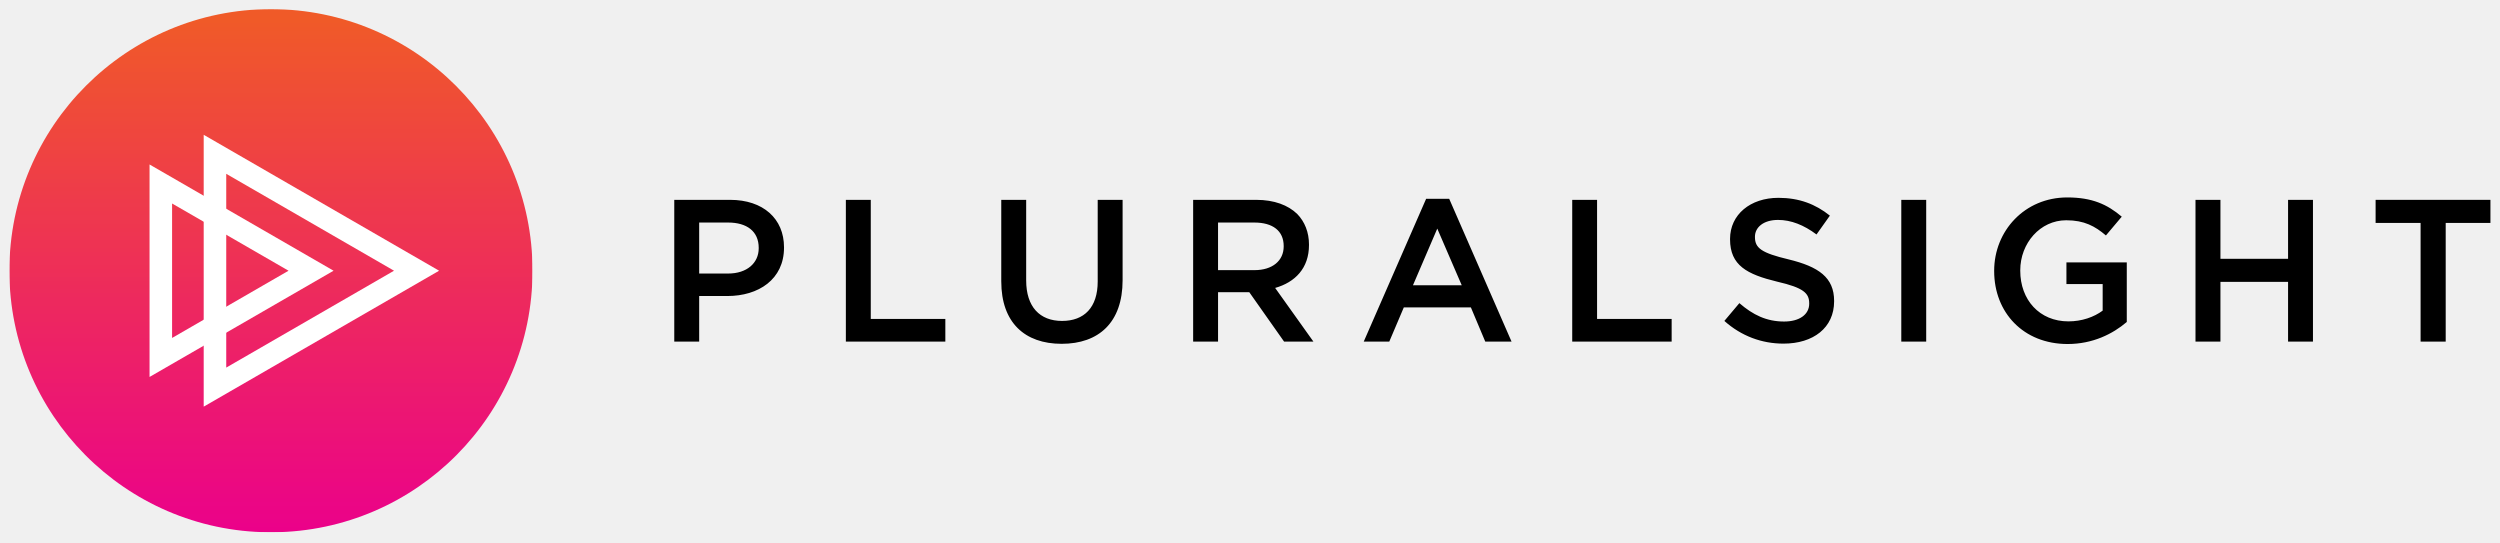
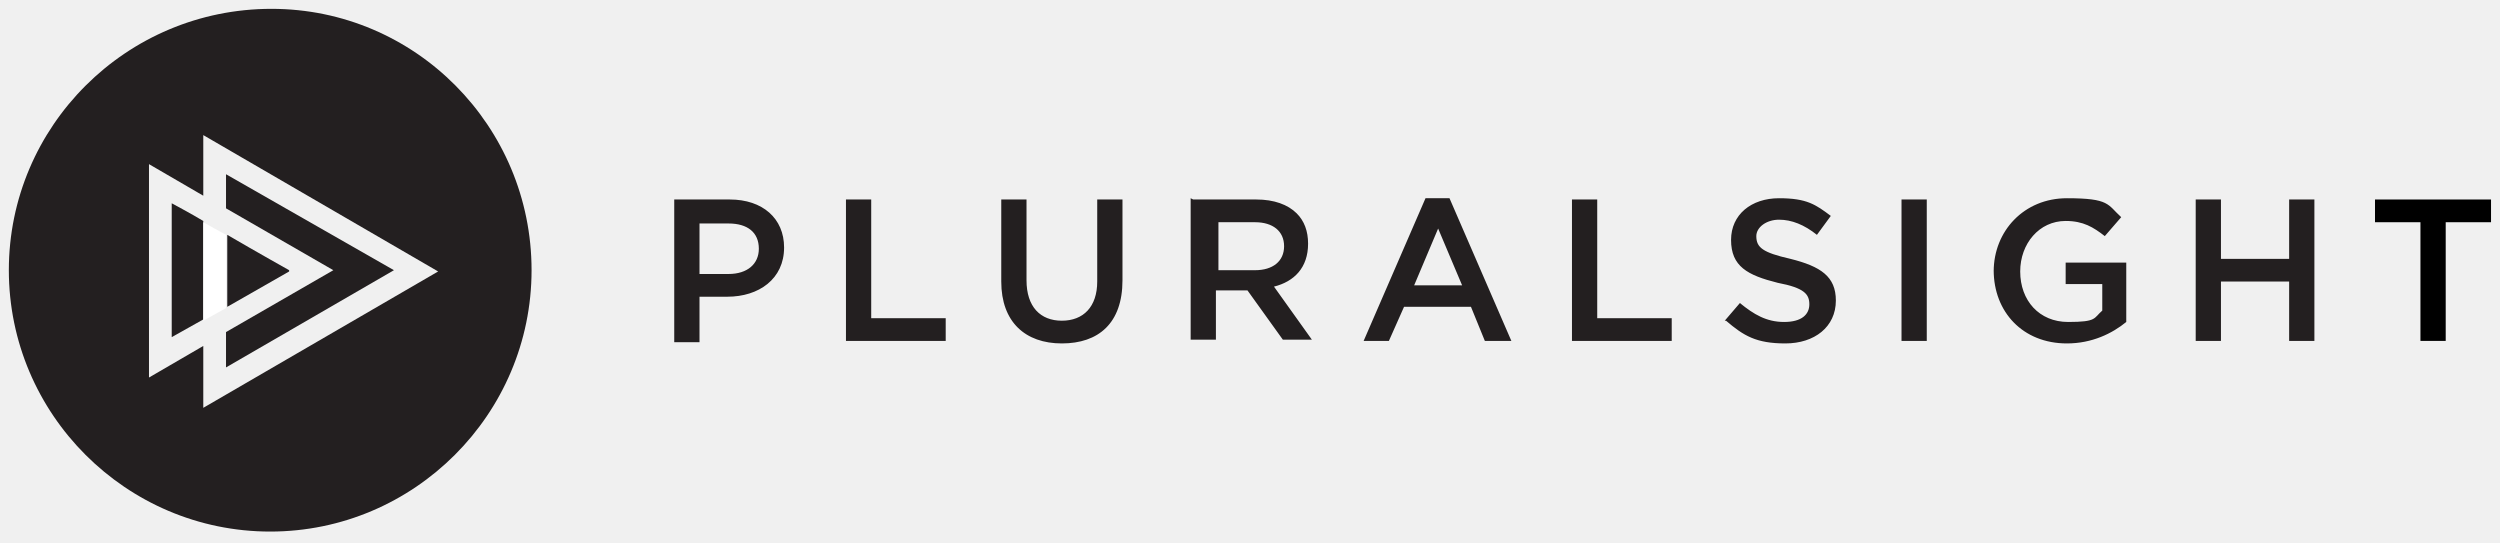
- <svg xmlns="http://www.w3.org/2000/svg" xmlns:xlink="http://www.w3.org/1999/xlink" width="198" height="43">
+ <svg xmlns="http://www.w3.org/2000/svg" id="Layer_1" version="1.1" viewBox="0 0 198 43">
  <defs>
-     <path d="M.742 21.441c0 11.38 9.172 20.618 20.531 20.715h.368C33 42.06 42.176 32.82 42.176 21.441 42.176 10 32.898.723 21.457.723S.742 10 .742 21.44" id="a" />
-     <linearGradient x1="49.997%" y1=".003%" x2="49.997%" y2="100.002%" id="b">
-       <stop stop-color="#F05A28" offset="0%" />
-       <stop stop-color="#F05A28" offset="1.563%" />
-       <stop stop-color="#F05A28" offset="2.344%" />
-       <stop stop-color="#F05929" offset="3.125%" />
-       <stop stop-color="#F0582A" offset="3.906%" />
-       <stop stop-color="#F0582B" offset="4.688%" />
-       <stop stop-color="#F0572C" offset="5.469%" />
-       <stop stop-color="#F0562C" offset="6.25%" />
-       <stop stop-color="#F0552D" offset="7.031%" />
-       <stop stop-color="#F0552E" offset="7.813%" />
-       <stop stop-color="#F0542F" offset="8.594%" />
-       <stop stop-color="#F0532F" offset="9.375%" />
-       <stop stop-color="#F05330" offset="10.156%" />
-       <stop stop-color="#F05231" offset="10.938%" />
-       <stop stop-color="#F05132" offset="11.719%" />
-       <stop stop-color="#EF5033" offset="12.5%" />
-       <stop stop-color="#EF5033" offset="13.281%" />
-       <stop stop-color="#EF4F34" offset="14.063%" />
-       <stop stop-color="#EF4E35" offset="14.844%" />
-       <stop stop-color="#EF4E36" offset="15.625%" />
-       <stop stop-color="#EF4D36" offset="16.406%" />
-       <stop stop-color="#EF4C37" offset="17.188%" />
-       <stop stop-color="#EF4B38" offset="17.969%" />
-       <stop stop-color="#EF4B39" offset="18.75%" />
-       <stop stop-color="#EF4A3A" offset="19.531%" />
-       <stop stop-color="#EF493A" offset="20.313%" />
-       <stop stop-color="#EF493B" offset="21.094%" />
-       <stop stop-color="#EF483C" offset="21.875%" />
-       <stop stop-color="#EF473D" offset="22.656%" />
-       <stop stop-color="#EF463D" offset="23.438%" />
-       <stop stop-color="#EF463E" offset="24.219%" />
-       <stop stop-color="#EF453F" offset="25%" />
-       <stop stop-color="#EF4440" offset="25.781%" />
-       <stop stop-color="#EF4441" offset="26.563%" />
-       <stop stop-color="#EF4341" offset="27.344%" />
-       <stop stop-color="#EF4242" offset="28.125%" />
-       <stop stop-color="#EF4143" offset="28.906%" />
-       <stop stop-color="#EF4144" offset="29.688%" />
-       <stop stop-color="#EF4045" offset="30.469%" />
-       <stop stop-color="#EF3F45" offset="31.25%" />
-       <stop stop-color="#EE3F46" offset="32.031%" />
-       <stop stop-color="#EE3E47" offset="32.813%" />
-       <stop stop-color="#EE3D48" offset="33.594%" />
-       <stop stop-color="#EE3C48" offset="34.375%" />
-       <stop stop-color="#EE3C49" offset="35.156%" />
-       <stop stop-color="#EE3B4A" offset="35.938%" />
-       <stop stop-color="#EE3A4B" offset="36.719%" />
-       <stop stop-color="#EE3A4C" offset="37.5%" />
-       <stop stop-color="#EE394C" offset="38.281%" />
-       <stop stop-color="#EE384D" offset="39.063%" />
-       <stop stop-color="#EE384E" offset="39.844%" />
-       <stop stop-color="#EE374F" offset="40.625%" />
-       <stop stop-color="#EE364F" offset="41.406%" />
-       <stop stop-color="#EE3550" offset="42.188%" />
-       <stop stop-color="#EE3551" offset="42.969%" />
-       <stop stop-color="#EE3452" offset="43.75%" />
-       <stop stop-color="#EE3353" offset="44.531%" />
-       <stop stop-color="#EE3353" offset="45.313%" />
-       <stop stop-color="#EE3254" offset="46.094%" />
-       <stop stop-color="#EE3155" offset="46.875%" />
-       <stop stop-color="#EE3056" offset="47.656%" />
-       <stop stop-color="#EE3057" offset="48.438%" />
-       <stop stop-color="#EE2F57" offset="49.219%" />
-       <stop stop-color="#EE2E58" offset="50%" />
-       <stop stop-color="#EE2E59" offset="50.781%" />
-       <stop stop-color="#ED2D5A" offset="51.563%" />
-       <stop stop-color="#ED2C5A" offset="52.344%" />
-       <stop stop-color="#ED2B5B" offset="53.125%" />
-       <stop stop-color="#ED2B5C" offset="53.906%" />
-       <stop stop-color="#ED2A5D" offset="54.688%" />
-       <stop stop-color="#ED295E" offset="55.469%" />
-       <stop stop-color="#ED295E" offset="56.25%" />
-       <stop stop-color="#ED285F" offset="57.031%" />
-       <stop stop-color="#ED2760" offset="57.813%" />
-       <stop stop-color="#ED2661" offset="58.594%" />
-       <stop stop-color="#ED2661" offset="59.375%" />
-       <stop stop-color="#ED2562" offset="60.156%" />
-       <stop stop-color="#ED2463" offset="60.938%" />
-       <stop stop-color="#ED2464" offset="61.719%" />
-       <stop stop-color="#ED2365" offset="62.5%" />
-       <stop stop-color="#ED2265" offset="63.281%" />
-       <stop stop-color="#ED2166" offset="64.063%" />
-       <stop stop-color="#ED2167" offset="64.844%" />
-       <stop stop-color="#ED2068" offset="65.625%" />
-       <stop stop-color="#ED1F69" offset="66.406%" />
-       <stop stop-color="#ED1F69" offset="67.188%" />
-       <stop stop-color="#ED1E6A" offset="67.969%" />
-       <stop stop-color="#ED1D6B" offset="68.75%" />
-       <stop stop-color="#ED1C6C" offset="69.531%" />
-       <stop stop-color="#ED1C6C" offset="70.313%" />
-       <stop stop-color="#ED1B6D" offset="71.094%" />
-       <stop stop-color="#EC1A6E" offset="71.875%" />
-       <stop stop-color="#EC1A6F" offset="72.656%" />
-       <stop stop-color="#EC1970" offset="73.438%" />
-       <stop stop-color="#EC1870" offset="74.219%" />
-       <stop stop-color="#EC1871" offset="75%" />
-       <stop stop-color="#EC1772" offset="75.781%" />
-       <stop stop-color="#EC1673" offset="76.563%" />
-       <stop stop-color="#EC1573" offset="77.344%" />
-       <stop stop-color="#EC1574" offset="78.125%" />
-       <stop stop-color="#EC1475" offset="78.906%" />
-       <stop stop-color="#EC1376" offset="79.688%" />
-       <stop stop-color="#EC1377" offset="80.469%" />
-       <stop stop-color="#EC1277" offset="81.25%" />
-       <stop stop-color="#EC1178" offset="82.031%" />
-       <stop stop-color="#EC1079" offset="82.813%" />
-       <stop stop-color="#EC107A" offset="83.594%" />
-       <stop stop-color="#EC0F7B" offset="84.375%" />
-       <stop stop-color="#EC0E7B" offset="85.156%" />
-       <stop stop-color="#EC0E7C" offset="85.938%" />
-       <stop stop-color="#EC0D7D" offset="86.719%" />
-       <stop stop-color="#EC0C7E" offset="87.5%" />
-       <stop stop-color="#EC0B7E" offset="88.281%" />
-       <stop stop-color="#EC0B7F" offset="89.063%" />
-       <stop stop-color="#EC0A80" offset="89.844%" />
-       <stop stop-color="#EC0981" offset="90.625%" />
-       <stop stop-color="#EB0982" offset="91.406%" />
-       <stop stop-color="#EB0882" offset="92.188%" />
-       <stop stop-color="#EB0783" offset="92.969%" />
-       <stop stop-color="#EB0684" offset="93.75%" />
-       <stop stop-color="#EB0685" offset="94.531%" />
-       <stop stop-color="#EB0585" offset="95.313%" />
-       <stop stop-color="#EB0486" offset="96.094%" />
-       <stop stop-color="#EB0487" offset="96.875%" />
-       <stop stop-color="#EB0388" offset="97.656%" />
-       <stop stop-color="#EB0289" offset="98.438%" />
-       <stop stop-color="#EB0189" offset="99.219%" />
-       <stop stop-color="#EB018A" offset="100%" />
-     </linearGradient>
-     <path id="d" d="M0 0h9.262v13H0z" />
+     <style>
+       .st0, .st1 {
+         fill: #fff;
+       }
+ 
+       .st2 {
+         mask: url(#mask);
+       }
+ 
+       .st1 {
+         fill-rule: evenodd;
+       }
+ 
+       .st3 {
+         fill: #231f20;
+       }
+     </style>
+     <mask id="mask" x="188" y="15" width="9.3" height="13" maskUnits="userSpaceOnUse">
+       <g id="e">
+         <path id="d" class="st1" d="M188,15h9.3v13h-9.3v-13Z" />
+       </g>
+     </mask>
  </defs>
-   <g fill="none" fill-rule="evenodd">
-     <mask id="c" fill="#fff">
-       <use xlink:href="#a" />
-     </mask>
-     <path fill="url(#b)" fill-rule="nonzero" mask="url(#c)" d="M42.176.723H.742v41.433h41.434z" />
-     <path d="M16.133 10.676v21.531l18.644-10.766-18.644-10.765zm1.785 3.09l13.289 7.675-13.289 7.672V13.766z" fill="#FFF" fill-rule="nonzero" />
-     <path d="M11.844 13.027l14.574 8.414-14.574 8.414V13.027zm1.785 3.09v10.649l9.223-5.325-9.223-5.324z" fill="#FFF" fill-rule="nonzero" />
-     <path d="M53.402 15.828h4.426c2.613 0 4.266 1.492 4.266 3.754v.031c0 2.516-2.02 3.832-4.489 3.832h-2.23v3.61h-1.973V15.828zm4.266 5.836c1.492 0 2.422-.832 2.422-2.004v-.031c0-1.313-.945-2.004-2.422-2.004h-2.293v4.04h2.293v-.001zm9.324-5.836h1.973v9.43h5.906v1.797h-7.879zM79.3 22.293v-6.465h1.973v6.383c0 2.086 1.075 3.207 2.84 3.207 1.75 0 2.825-1.059 2.825-3.125v-6.465h1.972v6.367c0 3.352-1.894 5.035-4.828 5.035-2.922 0-4.781-1.683-4.781-4.937H79.3zm15.196-6.465H99.5c1.414 0 2.52.418 3.242 1.121.594.61.93 1.446.93 2.422v.035c0 1.844-1.106 2.95-2.68 3.399l3.031 4.25H101.7l-2.758-3.914H96.47v3.914h-1.973V15.828h-.001zm4.86 5.567c1.414 0 2.312-.739 2.312-1.88v-.03c0-1.204-.867-1.86-2.324-1.86h-2.875v3.77h2.887zm13.594-5.649h1.827l4.938 11.309h-2.082l-1.14-2.711h-5.31l-1.152 2.71h-2.023l4.941-11.308h.001zm2.82 6.848l-1.938-4.489-1.926 4.489h3.864zm8.75-6.766h1.968v9.43h5.907v1.797h-7.875zm12.05 9.59l1.188-1.41c1.074.93 2.148 1.457 3.543 1.457 1.219 0 1.988-.559 1.988-1.41v-.032c0-.804-.45-1.234-2.531-1.714-2.39-.579-3.738-1.286-3.738-3.352v-.035c0-1.926 1.605-3.254 3.832-3.254 1.636 0 2.933.496 4.074 1.41l-1.059 1.492c-1.008-.754-2.02-1.152-3.047-1.152-1.156 0-1.828.59-1.828 1.328v.031c0 .868.512 1.254 2.664 1.766 2.371.578 3.606 1.426 3.606 3.289v.031c0 2.102-1.653 3.352-4.008 3.352-1.715 0-3.336-.594-4.684-1.797zm14.012-9.59h1.973v11.227h-1.973zm7.356 5.645v-.032c0-3.144 2.406-5.804 5.789-5.804 1.957 0 3.16.543 4.316 1.523l-1.254 1.488c-.863-.734-1.715-1.203-3.144-1.203-2.067 0-3.641 1.817-3.641 3.965v.031c0 2.309 1.523 4.012 3.816 4.012 1.063 0 2.024-.34 2.711-.851V22.5h-2.87v-1.719h4.78V25.5c-1.105.945-2.695 1.746-4.683 1.746-3.512 0-5.82-2.5-5.82-5.773zm15.945-5.645h1.976v4.668h5.356v-4.668h1.972v11.227h-1.972v-4.73h-5.356v4.73h-1.976z" fill="#000" fill-rule="nonzero" />
-     <g transform="translate(188 15)">
-       <mask id="e" fill="#fff">
-         <use xlink:href="#d" />
-       </mask>
-       <path fill="#000" fill-rule="nonzero" mask="url(#e)" d="M.148.828v1.828h3.563v9.399h1.988V2.656h3.559V.828z" />
-     </g>
+   <g>
+     <path class="st3" d="M13.6,16.1v10.6l2.5-1.4v-7.8c-1-.6-2.5-1.4-2.5-1.4Z" />
+     <polygon class="st3" points="17.9 26.3 17.9 29.1 31.2 21.4 17.9 13.8 17.9 16.5 26.4 21.4 17.9 26.3" />
+     <path class="st3" d="M21.5.7C10,.7.7,10,.7,21.4s9.3,20.7,20.7,20.7,20.7-9.3,20.7-20.7S32.9.7,21.5.7ZM16.1,32.2v-4.8l-4.3,2.5V13l4.3,2.5v-4.8l18.6,10.8-18.6,10.8Z" />
+     <path class="st3" d="M22.9,21.4s-2.5-1.4-4.9-2.8v5.7l4.9-2.8Z" />
+   </g>
+   <path class="st0" d="M17.9,18.6c-.9-.5-1.1-.6-1.8-1v7.8l1.8-1v-5.7Z" />
+   <path class="st3" d="M53.4,15.8h4.4c2.6,0,4.3,1.5,4.3,3.8h0c0,2.5-2,3.9-4.5,3.9h-2.2v3.6h-2v-11.2ZM57.7,21.7c1.5,0,2.4-.8,2.4-2h0c0-1.3-.9-2-2.4-2h-2.3v4h2.3ZM67,15.8h2v9.4h5.9v1.8h-7.9v-11.2ZM79.3,22.3v-6.5h2v6.4c0,2.1,1.1,3.2,2.8,3.2s2.8-1.1,2.8-3.1v-6.5h2v6.4c0,3.4-1.9,5-4.8,5s-4.8-1.7-4.8-4.9h0ZM94.5,15.8h5c1.4,0,2.5.4,3.2,1.1.6.6.9,1.4.9,2.4h0c0,1.9-1.1,3-2.7,3.4l3,4.2h-2.3l-2.8-3.9h-2.5v3.9h-2v-11.2s0,0,0,0ZM99.4,21.4c1.4,0,2.3-.7,2.3-1.9h0c0-1.2-.9-1.9-2.3-1.9h-2.9v3.8h2.9ZM113,15.7h1.8l4.9,11.3h-2.1l-1.1-2.7h-5.3l-1.2,2.7h-2l4.9-11.3s0,0,0,0ZM115.8,22.6l-1.9-4.5-1.9,4.5h3.9ZM124.5,15.8h2v9.4h5.9v1.8h-7.9v-11.2ZM136.6,25.4l1.2-1.4c1.1.9,2.1,1.5,3.5,1.5s2-.6,2-1.4h0c0-.8-.4-1.3-2.5-1.7-2.4-.6-3.7-1.3-3.7-3.4h0c0-2,1.6-3.3,3.8-3.3s2.9.5,4.1,1.4l-1.1,1.5c-1-.8-2-1.2-3-1.2s-1.8.6-1.8,1.3h0c0,.9.5,1.3,2.7,1.8,2.4.6,3.6,1.4,3.6,3.3h0c0,2.1-1.7,3.4-4,3.4s-3.3-.6-4.7-1.8ZM150.6,15.8h2v11.2h-2v-11.2ZM157.9,21.5h0c0-3.2,2.4-5.8,5.8-5.8s3.2.5,4.3,1.5l-1.3,1.5c-.9-.7-1.7-1.2-3.1-1.2-2.1,0-3.6,1.8-3.6,4h0c0,2.3,1.5,4,3.8,4s2-.3,2.7-.9v-2.1h-2.9v-1.7h4.8v4.7c-1.1.9-2.7,1.7-4.7,1.7-3.5,0-5.8-2.5-5.8-5.8h0ZM173.9,15.8h2v4.7h5.4v-4.7h2v11.2h-2v-4.7h-5.4v4.7h-2v-11.2Z" />
+   <g class="st2">
+     <path d="M188.1,15.8v1.8h3.6v9.4h2v-9.4h3.6v-1.8h-9.1Z" />
  </g>
</svg>
